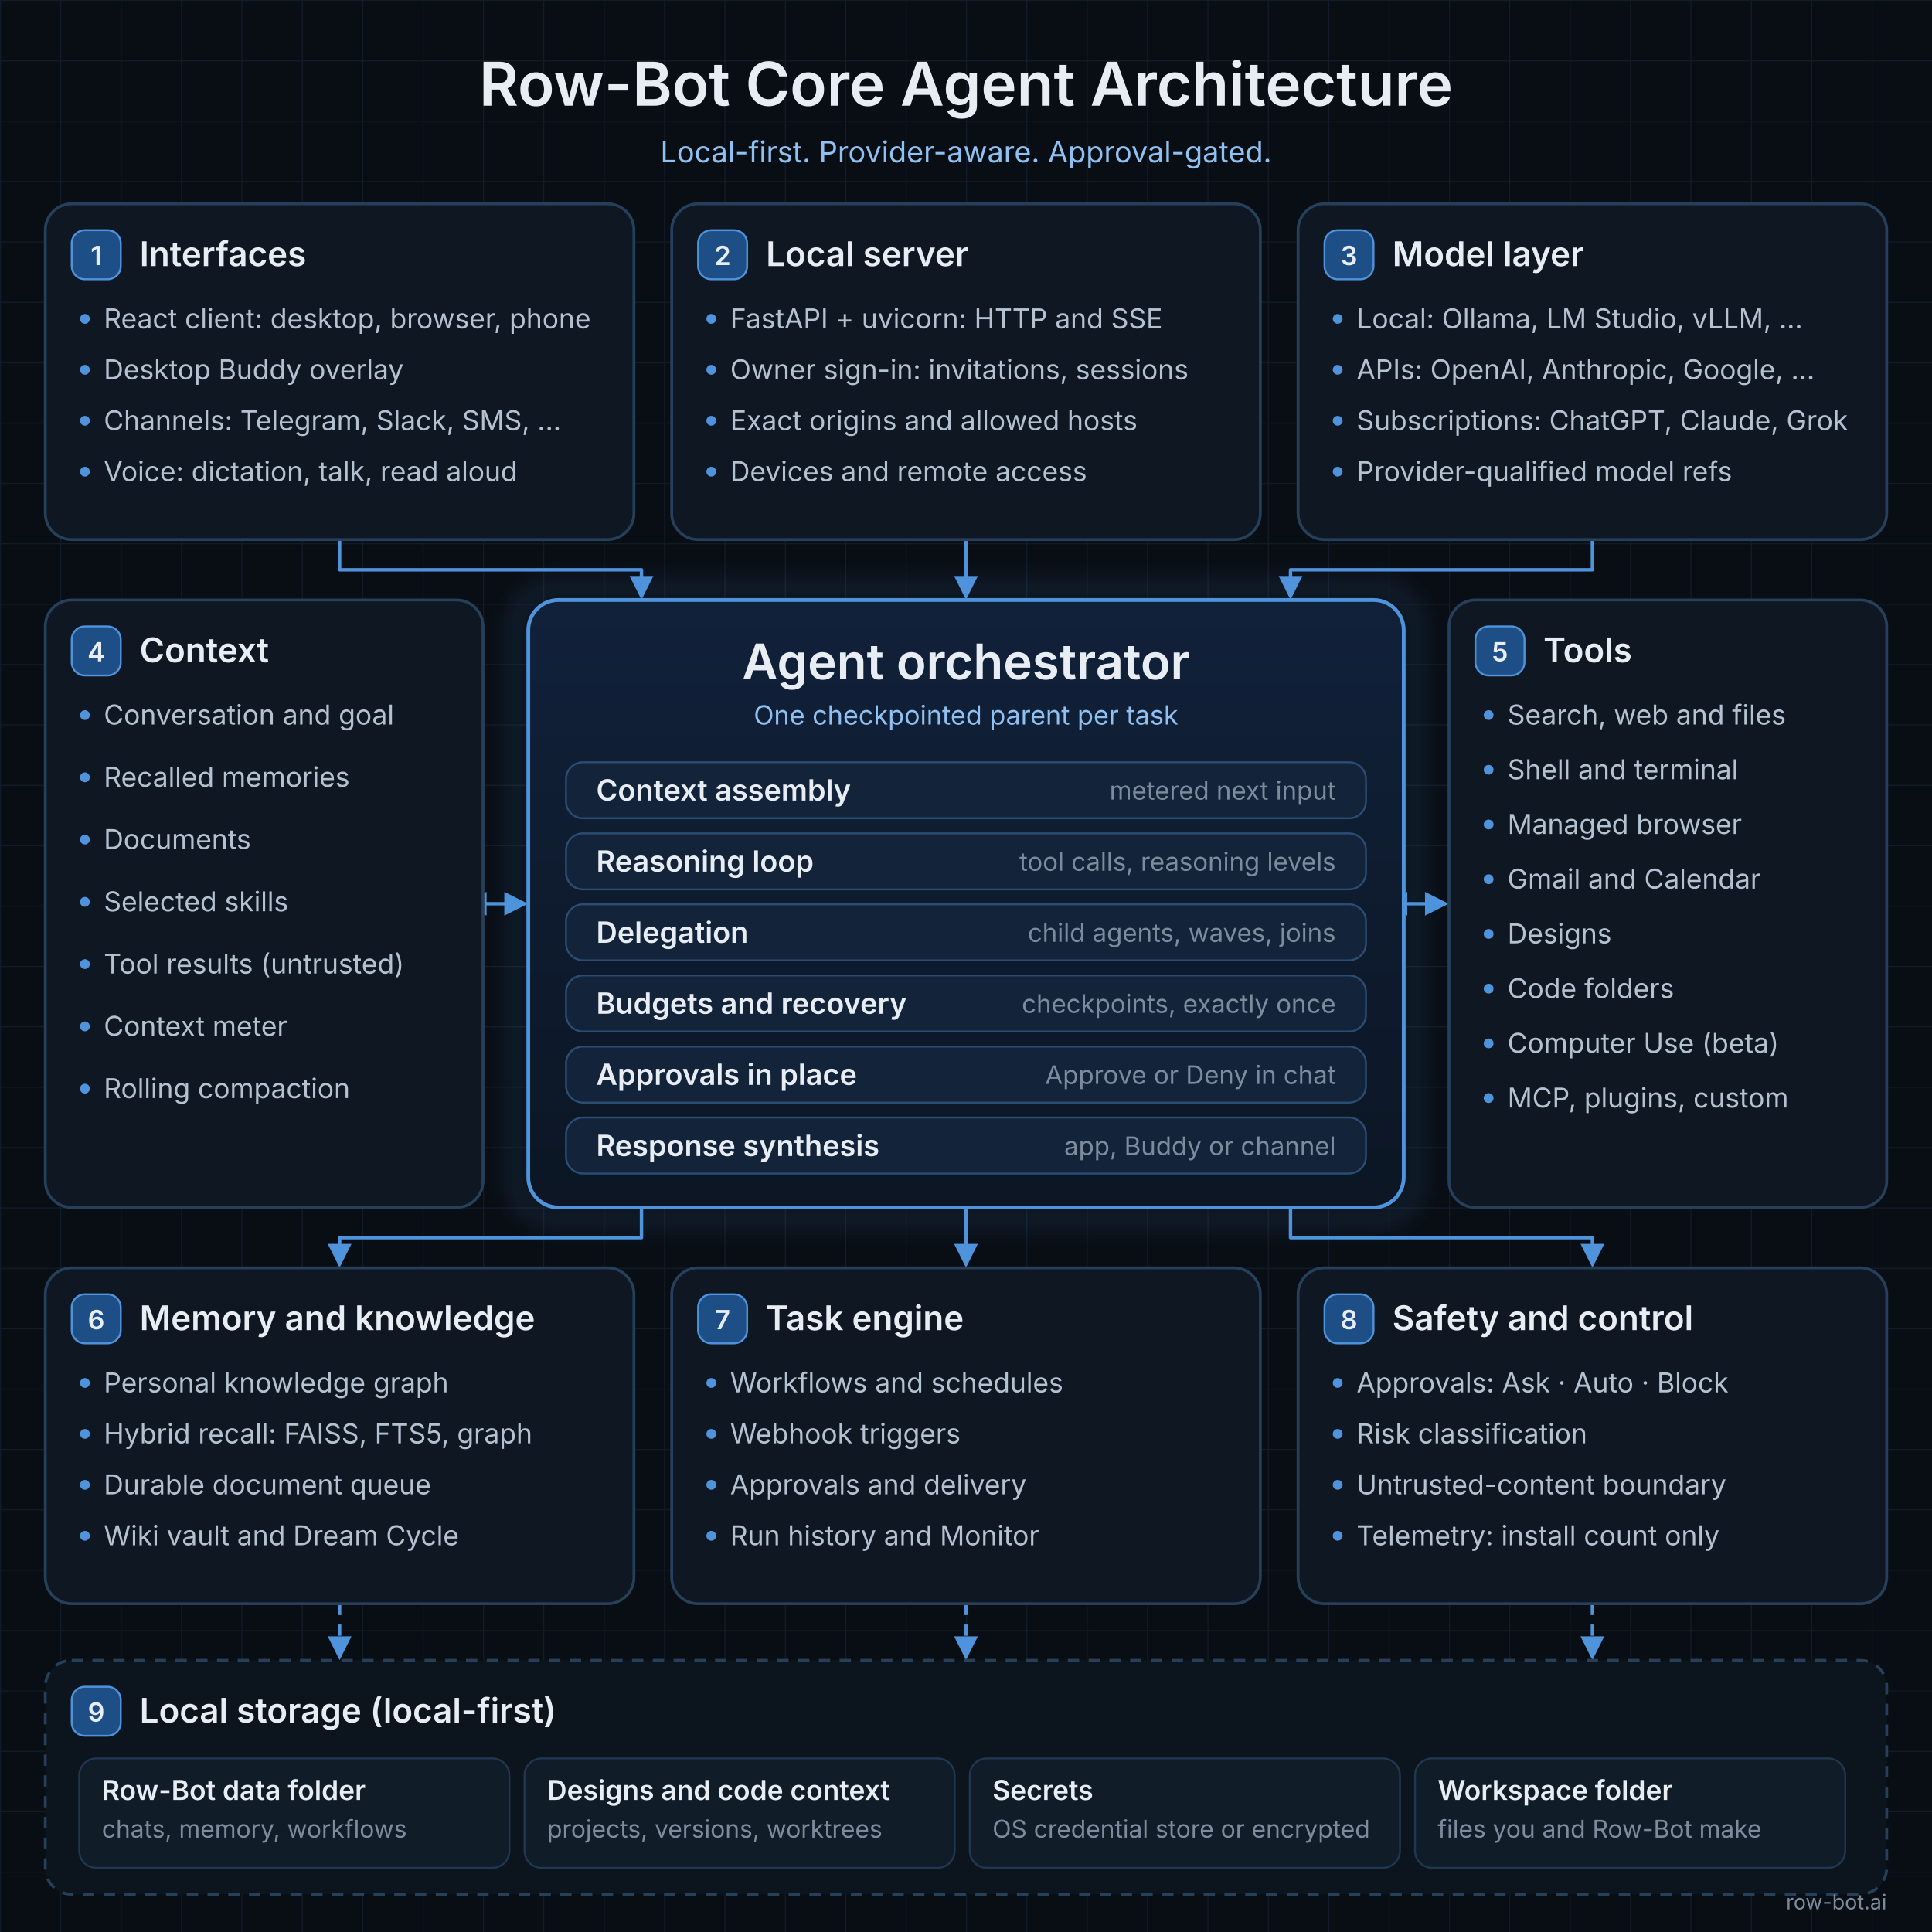
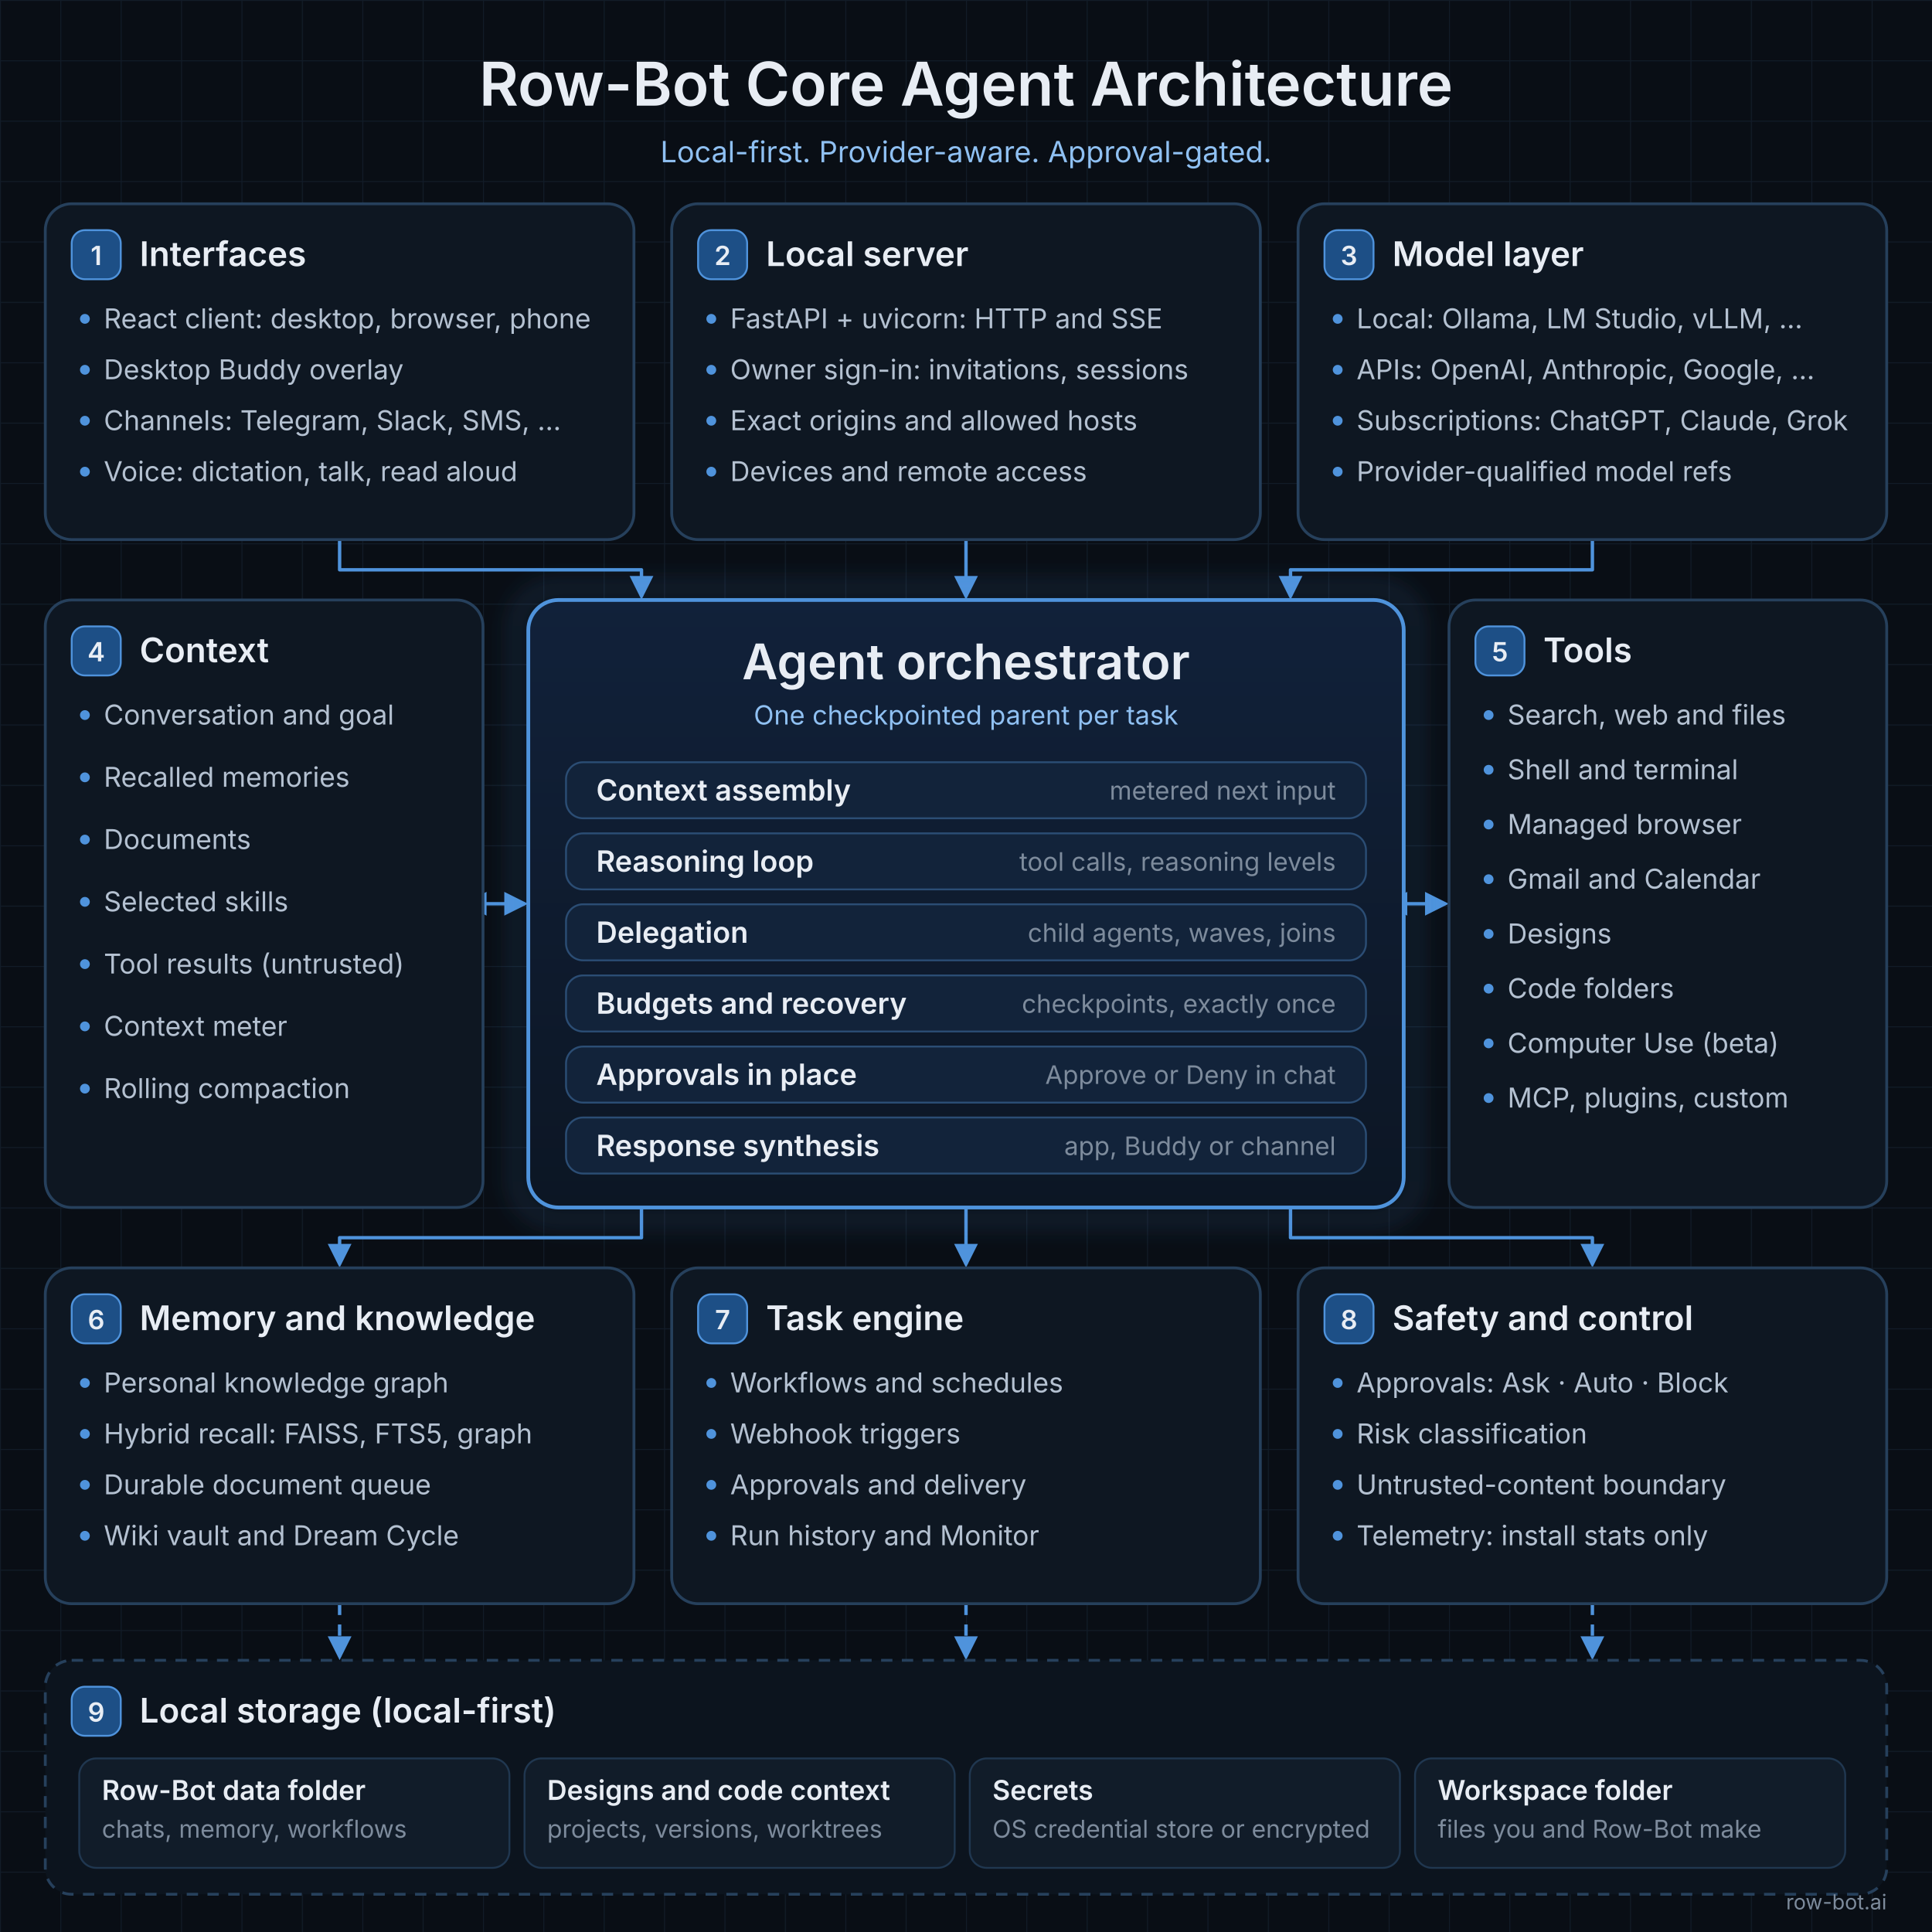
<svg xmlns="http://www.w3.org/2000/svg" viewBox="0 0 1024 1024" width="1024" height="1024" role="img" aria-labelledby="title desc" font-family="'Segoe UI', Inter, system-ui, -apple-system, 'Helvetica Neue', Arial, sans-serif">
  <defs>
    <pattern id="grid" width="32" height="32" patternUnits="userSpaceOnUse">
      <path d="M32 0H0V32" fill="none" stroke="#121c28" stroke-width="1" />
    </pattern>
    <linearGradient id="coreFill" x1="0" y1="0" x2="0" y2="1">
      <stop offset="0" stop-color="#11213a" />
      <stop offset="1" stop-color="#0c1624" />
    </linearGradient>
    <filter id="soft" x="-10%" y="-10%" width="120%" height="120%">
      <feGaussianBlur stdDeviation="6" />
    </filter>
    <marker id="arrow" viewBox="0 0 10 10" refX="8.5" refY="5" markerWidth="7" markerHeight="7" orient="auto">
      <path d="M0,0 L10,5 L0,10 z" fill="#4f93dc" />
    </marker>
    <marker id="arrowStart" viewBox="0 0 10 10" refX="1.5" refY="5" markerWidth="7" markerHeight="7" orient="auto-start-reverse">
      <path d="M0,0 L10,5 L0,10 z" fill="#4f93dc" />
    </marker>
  </defs>
  <rect width="1024" height="1024" fill="#090e15" />
  <rect width="1024" height="1024" fill="url(#grid)" />
  <text x="512.0" y="56.0" font-size="32" font-weight="600" fill="#e8edf4" text-anchor="middle">Row-Bot Core Agent Architecture</text>
  <text x="512.0" y="86.0" font-size="15.5" font-weight="400" fill="#8fc0f2" text-anchor="middle">Local-first. Provider-aware. Approval-gated.</text>
  <path d="M180.0,286.0 L180.0,302.0 L340.0,302.0 L340.0,316.0" fill="none" stroke="#4f93dc" stroke-width="1.8" stroke-linejoin="round" marker-end="url(#arrow)" />
  <path d="M512.0,286.0 L512.0,316.0" fill="none" stroke="#4f93dc" stroke-width="1.8" stroke-linejoin="round" marker-end="url(#arrow)" />
  <path d="M844.0,286.0 L844.0,302.0 L684.0,302.0 L684.0,316.0" fill="none" stroke="#4f93dc" stroke-width="1.8" stroke-linejoin="round" marker-end="url(#arrow)" />
  <path d="M256.0,479.0 L278.0,479.0" fill="none" stroke="#4f93dc" stroke-width="1.8" stroke-linejoin="round" marker-start="url(#arrowStart)" marker-end="url(#arrow)" />
  <path d="M744.0,479.0 L766.0,479.0" fill="none" stroke="#4f93dc" stroke-width="1.8" stroke-linejoin="round" marker-start="url(#arrowStart)" marker-end="url(#arrow)" />
  <path d="M340.0,640.0 L340.0,656.0 L180.0,656.0 L180.0,670.0" fill="none" stroke="#4f93dc" stroke-width="1.8" stroke-linejoin="round" marker-end="url(#arrow)" />
  <path d="M512.0,640.0 L512.0,670.0" fill="none" stroke="#4f93dc" stroke-width="1.8" stroke-linejoin="round" marker-end="url(#arrow)" />
  <path d="M684.0,640.0 L684.0,656.0 L844.0,656.0 L844.0,670.0" fill="none" stroke="#4f93dc" stroke-width="1.8" stroke-linejoin="round" marker-end="url(#arrow)" />
  <path d="M180.0,850.0 L180.0,878.0" fill="none" stroke="#4f93dc" stroke-width="1.8" stroke-linejoin="round" stroke-dasharray="6 5" marker-end="url(#arrow)" />
  <path d="M512.0,850.0 L512.0,878.0" fill="none" stroke="#4f93dc" stroke-width="1.8" stroke-linejoin="round" stroke-dasharray="6 5" marker-end="url(#arrow)" />
  <path d="M844.0,850.0 L844.0,878.0" fill="none" stroke="#4f93dc" stroke-width="1.8" stroke-linejoin="round" stroke-dasharray="6 5" marker-end="url(#arrow)" />
  <rect x="24" y="108" width="312" height="178" rx="14" fill="#0e1722" stroke="#26405c" stroke-width="1.5" />
  <rect x="38" y="122" width="26" height="26" rx="7" fill="#1d4f86" stroke="#4f93dc" stroke-width="1" />
  <text x="51.0" y="140.5" font-size="14" font-weight="600" fill="#e8edf4" text-anchor="middle">1</text>
  <text x="74.0" y="141.0" font-size="18" font-weight="600" fill="#e8edf4" text-anchor="start">Interfaces</text>
  <circle cx="45.0" cy="169.0" r="2.6" fill="#4f93dc" />
  <text x="55.0" y="174.0" font-size="14.5" font-weight="400" fill="#b4c1d1" text-anchor="start">React client: desktop, browser, phone</text>
  <circle cx="45.0" cy="196.0" r="2.6" fill="#4f93dc" />
  <text x="55.0" y="201.0" font-size="14.5" font-weight="400" fill="#b4c1d1" text-anchor="start">Desktop Buddy overlay</text>
  <circle cx="45.0" cy="223.0" r="2.6" fill="#4f93dc" />
  <text x="55.0" y="228.0" font-size="14.5" font-weight="400" fill="#b4c1d1" text-anchor="start">Channels: Telegram, Slack, SMS, …</text>
  <circle cx="45.0" cy="250.0" r="2.6" fill="#4f93dc" />
  <text x="55.0" y="255.0" font-size="14.5" font-weight="400" fill="#b4c1d1" text-anchor="start">Voice: dictation, talk, read aloud</text>
  <rect x="356" y="108" width="312" height="178" rx="14" fill="#0e1722" stroke="#26405c" stroke-width="1.5" />
  <rect x="370" y="122" width="26" height="26" rx="7" fill="#1d4f86" stroke="#4f93dc" stroke-width="1" />
  <text x="383.0" y="140.5" font-size="14" font-weight="600" fill="#e8edf4" text-anchor="middle">2</text>
  <text x="406.0" y="141.0" font-size="18" font-weight="600" fill="#e8edf4" text-anchor="start">Local server</text>
  <circle cx="377.0" cy="169.0" r="2.6" fill="#4f93dc" />
  <text x="387.0" y="174.0" font-size="14.5" font-weight="400" fill="#b4c1d1" text-anchor="start">FastAPI + uvicorn: HTTP and SSE</text>
  <circle cx="377.0" cy="196.0" r="2.6" fill="#4f93dc" />
  <text x="387.0" y="201.0" font-size="14.5" font-weight="400" fill="#b4c1d1" text-anchor="start">Owner sign-in: invitations, sessions</text>
  <circle cx="377.0" cy="223.0" r="2.6" fill="#4f93dc" />
  <text x="387.0" y="228.0" font-size="14.5" font-weight="400" fill="#b4c1d1" text-anchor="start">Exact origins and allowed hosts</text>
  <circle cx="377.0" cy="250.0" r="2.6" fill="#4f93dc" />
  <text x="387.0" y="255.0" font-size="14.5" font-weight="400" fill="#b4c1d1" text-anchor="start">Devices and remote access</text>
  <rect x="688" y="108" width="312" height="178" rx="14" fill="#0e1722" stroke="#26405c" stroke-width="1.5" />
  <rect x="702" y="122" width="26" height="26" rx="7" fill="#1d4f86" stroke="#4f93dc" stroke-width="1" />
  <text x="715.0" y="140.5" font-size="14" font-weight="600" fill="#e8edf4" text-anchor="middle">3</text>
  <text x="738.0" y="141.0" font-size="18" font-weight="600" fill="#e8edf4" text-anchor="start">Model layer</text>
  <circle cx="709.0" cy="169.0" r="2.6" fill="#4f93dc" />
  <text x="719.0" y="174.0" font-size="14.5" font-weight="400" fill="#b4c1d1" text-anchor="start">Local: Ollama, LM Studio, vLLM, …</text>
  <circle cx="709.0" cy="196.0" r="2.6" fill="#4f93dc" />
  <text x="719.0" y="201.0" font-size="14.5" font-weight="400" fill="#b4c1d1" text-anchor="start">APIs: OpenAI, Anthropic, Google, …</text>
  <circle cx="709.0" cy="223.0" r="2.6" fill="#4f93dc" />
  <text x="719.0" y="228.0" font-size="14.5" font-weight="400" fill="#b4c1d1" text-anchor="start">Subscriptions: ChatGPT, Claude, Grok</text>
  <circle cx="709.0" cy="250.0" r="2.6" fill="#4f93dc" />
  <text x="719.0" y="255.0" font-size="14.5" font-weight="400" fill="#b4c1d1" text-anchor="start">Provider-qualified model refs</text>
  <rect x="24" y="318" width="232" height="322" rx="14" fill="#0e1722" stroke="#26405c" stroke-width="1.5" />
  <rect x="38" y="332" width="26" height="26" rx="7" fill="#1d4f86" stroke="#4f93dc" stroke-width="1" />
  <text x="51.0" y="350.5" font-size="14" font-weight="600" fill="#e8edf4" text-anchor="middle">4</text>
  <text x="74.0" y="351.0" font-size="18" font-weight="600" fill="#e8edf4" text-anchor="start">Context</text>
  <circle cx="45.0" cy="379.0" r="2.6" fill="#4f93dc" />
  <text x="55.0" y="384.0" font-size="14.5" font-weight="400" fill="#b4c1d1" text-anchor="start">Conversation and goal</text>
  <circle cx="45.0" cy="412.0" r="2.6" fill="#4f93dc" />
  <text x="55.0" y="417.0" font-size="14.5" font-weight="400" fill="#b4c1d1" text-anchor="start">Recalled memories</text>
  <circle cx="45.0" cy="445.0" r="2.6" fill="#4f93dc" />
  <text x="55.0" y="450.0" font-size="14.5" font-weight="400" fill="#b4c1d1" text-anchor="start">Documents</text>
  <circle cx="45.0" cy="478.0" r="2.6" fill="#4f93dc" />
  <text x="55.0" y="483.0" font-size="14.5" font-weight="400" fill="#b4c1d1" text-anchor="start">Selected skills</text>
  <circle cx="45.0" cy="511.0" r="2.6" fill="#4f93dc" />
  <text x="55.0" y="516.0" font-size="14.5" font-weight="400" fill="#b4c1d1" text-anchor="start">Tool results (untrusted)</text>
  <circle cx="45.0" cy="544.0" r="2.6" fill="#4f93dc" />
  <text x="55.0" y="549.0" font-size="14.5" font-weight="400" fill="#b4c1d1" text-anchor="start">Context meter</text>
  <circle cx="45.0" cy="577.0" r="2.6" fill="#4f93dc" />
  <text x="55.0" y="582.0" font-size="14.5" font-weight="400" fill="#b4c1d1" text-anchor="start">Rolling compaction</text>
  <rect x="768" y="318" width="232" height="322" rx="14" fill="#0e1722" stroke="#26405c" stroke-width="1.5" />
  <rect x="782" y="332" width="26" height="26" rx="7" fill="#1d4f86" stroke="#4f93dc" stroke-width="1" />
  <text x="795.0" y="350.5" font-size="14" font-weight="600" fill="#e8edf4" text-anchor="middle">5</text>
  <text x="818.0" y="351.0" font-size="18" font-weight="600" fill="#e8edf4" text-anchor="start">Tools</text>
  <circle cx="789.0" cy="379.0" r="2.6" fill="#4f93dc" />
  <text x="799.0" y="384.0" font-size="14.5" font-weight="400" fill="#b4c1d1" text-anchor="start">Search, web and files</text>
  <circle cx="789.0" cy="408.0" r="2.6" fill="#4f93dc" />
  <text x="799.0" y="413.0" font-size="14.5" font-weight="400" fill="#b4c1d1" text-anchor="start">Shell and terminal</text>
  <circle cx="789.0" cy="437.0" r="2.6" fill="#4f93dc" />
  <text x="799.0" y="442.0" font-size="14.5" font-weight="400" fill="#b4c1d1" text-anchor="start">Managed browser</text>
  <circle cx="789.0" cy="466.0" r="2.6" fill="#4f93dc" />
  <text x="799.0" y="471.0" font-size="14.5" font-weight="400" fill="#b4c1d1" text-anchor="start">Gmail and Calendar</text>
  <circle cx="789.0" cy="495.0" r="2.6" fill="#4f93dc" />
  <text x="799.0" y="500.0" font-size="14.5" font-weight="400" fill="#b4c1d1" text-anchor="start">Designs</text>
  <circle cx="789.0" cy="524.0" r="2.6" fill="#4f93dc" />
  <text x="799.0" y="529.0" font-size="14.5" font-weight="400" fill="#b4c1d1" text-anchor="start">Code folders</text>
  <circle cx="789.0" cy="553.0" r="2.6" fill="#4f93dc" />
  <text x="799.0" y="558.0" font-size="14.5" font-weight="400" fill="#b4c1d1" text-anchor="start">Computer Use (beta)</text>
  <circle cx="789.0" cy="582.0" r="2.6" fill="#4f93dc" />
  <text x="799.0" y="587.0" font-size="14.5" font-weight="400" fill="#b4c1d1" text-anchor="start">MCP, plugins, custom</text>
  <rect x="24" y="672" width="312" height="178" rx="14" fill="#0e1722" stroke="#26405c" stroke-width="1.5" />
  <rect x="38" y="686" width="26" height="26" rx="7" fill="#1d4f86" stroke="#4f93dc" stroke-width="1" />
  <text x="51.0" y="704.5" font-size="14" font-weight="600" fill="#e8edf4" text-anchor="middle">6</text>
  <text x="74.0" y="705.0" font-size="18" font-weight="600" fill="#e8edf4" text-anchor="start">Memory and knowledge</text>
  <circle cx="45.0" cy="733.0" r="2.6" fill="#4f93dc" />
  <text x="55.0" y="738.0" font-size="14.5" font-weight="400" fill="#b4c1d1" text-anchor="start">Personal knowledge graph</text>
  <circle cx="45.0" cy="760.0" r="2.6" fill="#4f93dc" />
  <text x="55.0" y="765.0" font-size="14.5" font-weight="400" fill="#b4c1d1" text-anchor="start">Hybrid recall: FAISS, FTS5, graph</text>
  <circle cx="45.0" cy="787.0" r="2.6" fill="#4f93dc" />
  <text x="55.0" y="792.0" font-size="14.5" font-weight="400" fill="#b4c1d1" text-anchor="start">Durable document queue</text>
  <circle cx="45.0" cy="814.0" r="2.6" fill="#4f93dc" />
  <text x="55.0" y="819.0" font-size="14.5" font-weight="400" fill="#b4c1d1" text-anchor="start">Wiki vault and Dream Cycle</text>
  <rect x="356" y="672" width="312" height="178" rx="14" fill="#0e1722" stroke="#26405c" stroke-width="1.5" />
  <rect x="370" y="686" width="26" height="26" rx="7" fill="#1d4f86" stroke="#4f93dc" stroke-width="1" />
  <text x="383.0" y="704.5" font-size="14" font-weight="600" fill="#e8edf4" text-anchor="middle">7</text>
  <text x="406.0" y="705.0" font-size="18" font-weight="600" fill="#e8edf4" text-anchor="start">Task engine</text>
  <circle cx="377.0" cy="733.0" r="2.6" fill="#4f93dc" />
  <text x="387.0" y="738.0" font-size="14.5" font-weight="400" fill="#b4c1d1" text-anchor="start">Workflows and schedules</text>
  <circle cx="377.0" cy="760.0" r="2.6" fill="#4f93dc" />
  <text x="387.0" y="765.0" font-size="14.5" font-weight="400" fill="#b4c1d1" text-anchor="start">Webhook triggers</text>
  <circle cx="377.0" cy="787.0" r="2.6" fill="#4f93dc" />
  <text x="387.0" y="792.0" font-size="14.5" font-weight="400" fill="#b4c1d1" text-anchor="start">Approvals and delivery</text>
  <circle cx="377.0" cy="814.0" r="2.6" fill="#4f93dc" />
  <text x="387.0" y="819.0" font-size="14.5" font-weight="400" fill="#b4c1d1" text-anchor="start">Run history and Monitor</text>
  <rect x="688" y="672" width="312" height="178" rx="14" fill="#0e1722" stroke="#26405c" stroke-width="1.5" />
  <rect x="702" y="686" width="26" height="26" rx="7" fill="#1d4f86" stroke="#4f93dc" stroke-width="1" />
  <text x="715.0" y="704.5" font-size="14" font-weight="600" fill="#e8edf4" text-anchor="middle">8</text>
  <text x="738.0" y="705.0" font-size="18" font-weight="600" fill="#e8edf4" text-anchor="start">Safety and control</text>
  <circle cx="709.0" cy="733.0" r="2.6" fill="#4f93dc" />
  <text x="719.0" y="738.0" font-size="14.5" font-weight="400" fill="#b4c1d1" text-anchor="start">Approvals: Ask · Auto · Block</text>
  <circle cx="709.0" cy="760.0" r="2.6" fill="#4f93dc" />
  <text x="719.0" y="765.0" font-size="14.5" font-weight="400" fill="#b4c1d1" text-anchor="start">Risk classification</text>
  <circle cx="709.0" cy="787.0" r="2.6" fill="#4f93dc" />
  <text x="719.0" y="792.0" font-size="14.5" font-weight="400" fill="#b4c1d1" text-anchor="start">Untrusted-content boundary</text>
  <circle cx="709.0" cy="814.0" r="2.6" fill="#4f93dc" />
-   <text x="719.0" y="819.0" font-size="14.5" font-weight="400" fill="#b4c1d1" text-anchor="start">Telemetry: install count only</text>
+   <text x="719.0" y="819.0" font-size="14.5" font-weight="400" fill="#b4c1d1" text-anchor="start">Telemetry: install stats only</text>
  <rect x="274" y="312" width="476" height="334" rx="20" fill="none" stroke="#4f93dc" stroke-opacity="0.22" stroke-width="6" filter="url(#soft)" />
  <rect x="280" y="318" width="464" height="322" rx="16" fill="url(#coreFill)" stroke="#4f93dc" stroke-width="2" />
  <text x="512.0" y="360.0" font-size="26" font-weight="600" fill="#e8edf4" text-anchor="middle">Agent orchestrator</text>
  <text x="512.0" y="384.0" font-size="14" font-weight="400" fill="#8fc0f2" text-anchor="middle">One checkpointed parent per task</text>
  <rect x="300" y="404.0" width="424" height="29.7" rx="9" fill="#12233a" stroke="#2b4d74" stroke-width="1" />
  <text x="316.0" y="424.3" font-size="15.5" font-weight="600" fill="#e8edf4" text-anchor="start">Context assembly</text>
  <text x="708.0" y="423.8" font-size="13.5" font-weight="400" fill="#7d8b9c" text-anchor="end">metered next input</text>
  <rect x="300" y="441.7" width="424" height="29.7" rx="9" fill="#12233a" stroke="#2b4d74" stroke-width="1" />
  <text x="316.0" y="462.0" font-size="15.5" font-weight="600" fill="#e8edf4" text-anchor="start">Reasoning loop</text>
  <text x="708.0" y="461.5" font-size="13.5" font-weight="400" fill="#7d8b9c" text-anchor="end">tool calls, reasoning levels</text>
  <rect x="300" y="479.3" width="424" height="29.7" rx="9" fill="#12233a" stroke="#2b4d74" stroke-width="1" />
  <text x="316.0" y="499.7" font-size="15.5" font-weight="600" fill="#e8edf4" text-anchor="start">Delegation</text>
  <text x="708.0" y="499.2" font-size="13.5" font-weight="400" fill="#7d8b9c" text-anchor="end">child agents, waves, joins</text>
  <rect x="300" y="517.0" width="424" height="29.7" rx="9" fill="#12233a" stroke="#2b4d74" stroke-width="1" />
  <text x="316.0" y="537.3" font-size="15.5" font-weight="600" fill="#e8edf4" text-anchor="start">Budgets and recovery</text>
  <text x="708.0" y="536.8" font-size="13.5" font-weight="400" fill="#7d8b9c" text-anchor="end">checkpoints, exactly once</text>
  <rect x="300" y="554.7" width="424" height="29.7" rx="9" fill="#12233a" stroke="#2b4d74" stroke-width="1" />
  <text x="316.0" y="575.0" font-size="15.5" font-weight="600" fill="#e8edf4" text-anchor="start">Approvals in place</text>
  <text x="708.0" y="574.5" font-size="13.5" font-weight="400" fill="#7d8b9c" text-anchor="end">Approve or Deny in chat</text>
  <rect x="300" y="592.3" width="424" height="29.7" rx="9" fill="#12233a" stroke="#2b4d74" stroke-width="1" />
  <text x="316.0" y="612.7" font-size="15.5" font-weight="600" fill="#e8edf4" text-anchor="start">Response synthesis</text>
  <text x="708.0" y="612.2" font-size="13.5" font-weight="400" fill="#7d8b9c" text-anchor="end">app, Buddy or channel</text>
  <rect x="24" y="880" width="976" height="124" rx="14" fill="#0c141e" stroke="#26405c" stroke-width="1.5" stroke-dasharray="6 5" />
  <rect x="38" y="894" width="26" height="26" rx="7" fill="#1d4f86" stroke="#4f93dc" stroke-width="1" />
  <text x="51.0" y="912.5" font-size="14" font-weight="600" fill="#e8edf4" text-anchor="middle">9</text>
  <text x="74.0" y="913.0" font-size="18" font-weight="600" fill="#e8edf4" text-anchor="start">Local storage (local-first)</text>
  <rect x="42.0" y="932" width="228.0" height="58" rx="9" fill="#111c29" stroke="#203750" stroke-width="1" />
  <text x="54.0" y="954.0" font-size="14.5" font-weight="600" fill="#e8edf4" text-anchor="start">Row-Bot data folder</text>
  <text x="54.0" y="974.0" font-size="13" font-weight="400" fill="#7d8b9c" text-anchor="start">chats, memory, workflows</text>
  <rect x="278.0" y="932" width="228.0" height="58" rx="9" fill="#111c29" stroke="#203750" stroke-width="1" />
  <text x="290.0" y="954.0" font-size="14.5" font-weight="600" fill="#e8edf4" text-anchor="start">Designs and code context</text>
  <text x="290.0" y="974.0" font-size="13" font-weight="400" fill="#7d8b9c" text-anchor="start">projects, versions, worktrees</text>
  <rect x="514.0" y="932" width="228.0" height="58" rx="9" fill="#111c29" stroke="#203750" stroke-width="1" />
  <text x="526.0" y="954.0" font-size="14.5" font-weight="600" fill="#e8edf4" text-anchor="start">Secrets</text>
  <text x="526.0" y="974.0" font-size="13" font-weight="400" fill="#7d8b9c" text-anchor="start">OS credential store or encrypted</text>
  <rect x="750.0" y="932" width="228.0" height="58" rx="9" fill="#111c29" stroke="#203750" stroke-width="1" />
  <text x="762.0" y="954.0" font-size="14.5" font-weight="600" fill="#e8edf4" text-anchor="start">Workspace folder</text>
  <text x="762.0" y="974.0" font-size="13" font-weight="400" fill="#7d8b9c" text-anchor="start">files you and Row-Bot make</text>
  <text x="1000.0" y="1012.0" font-size="11" font-weight="400" fill="#7d8b9c" text-anchor="end">row-bot.ai</text>
</svg>
